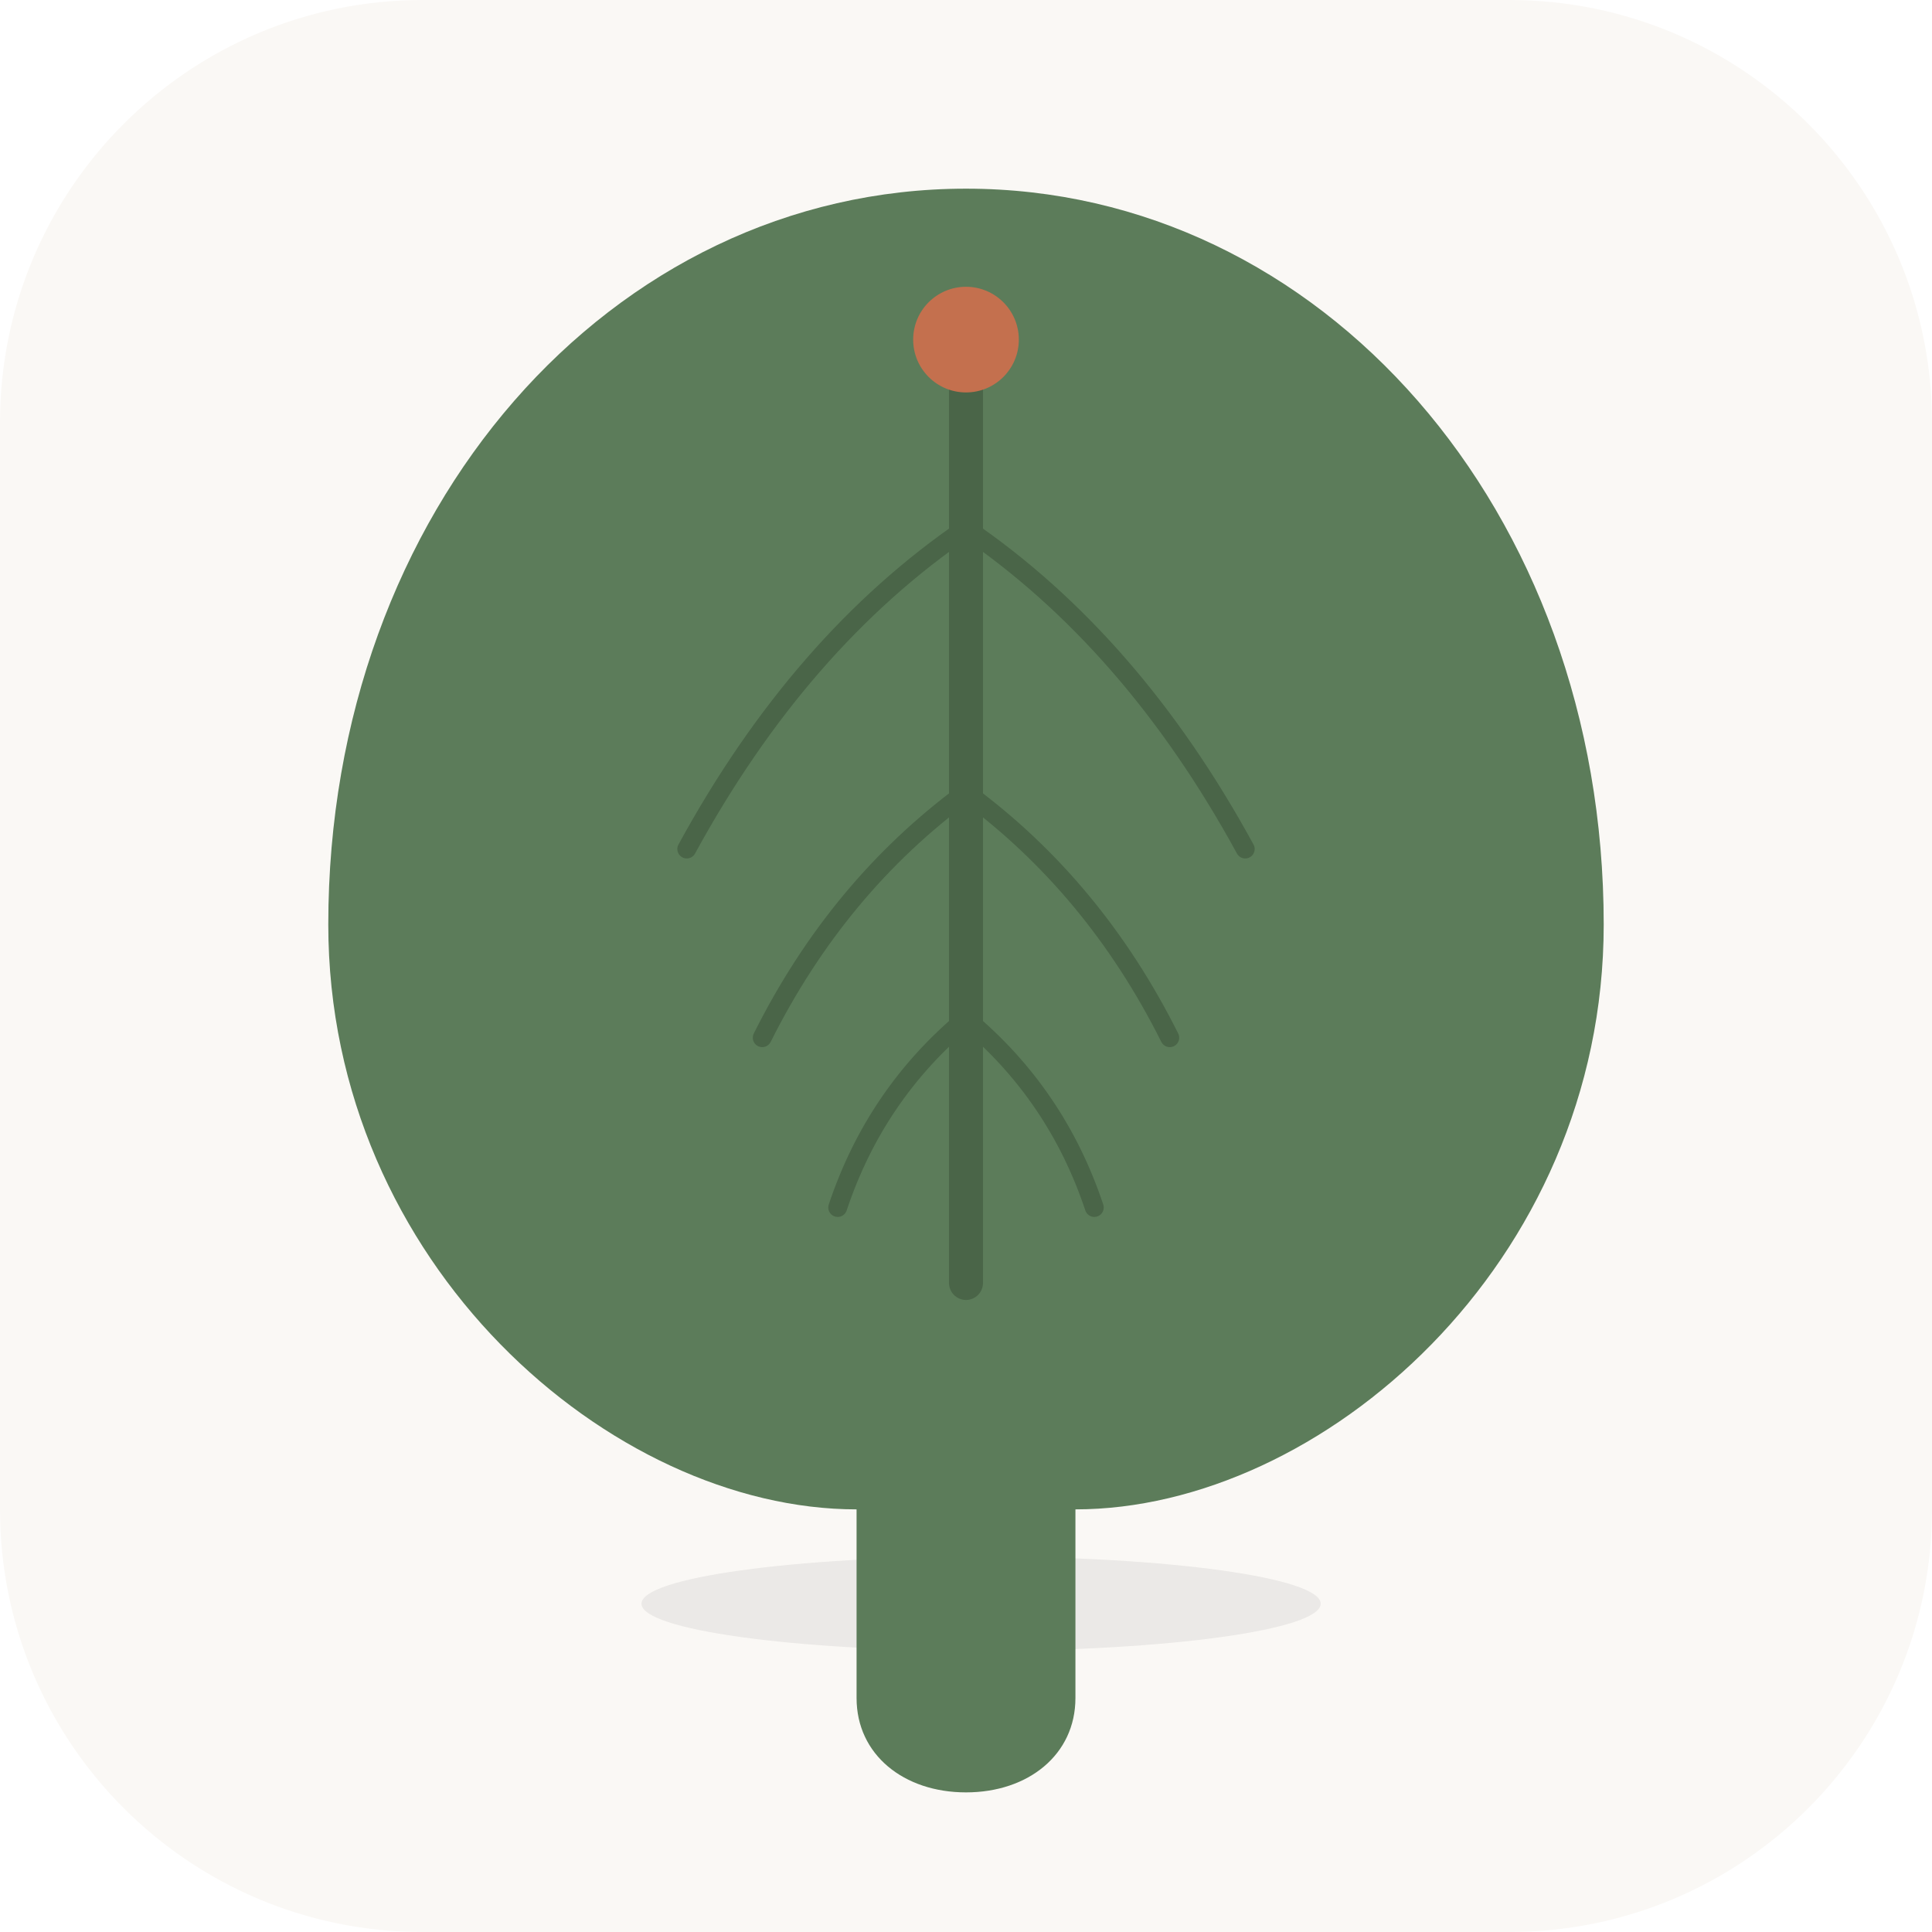
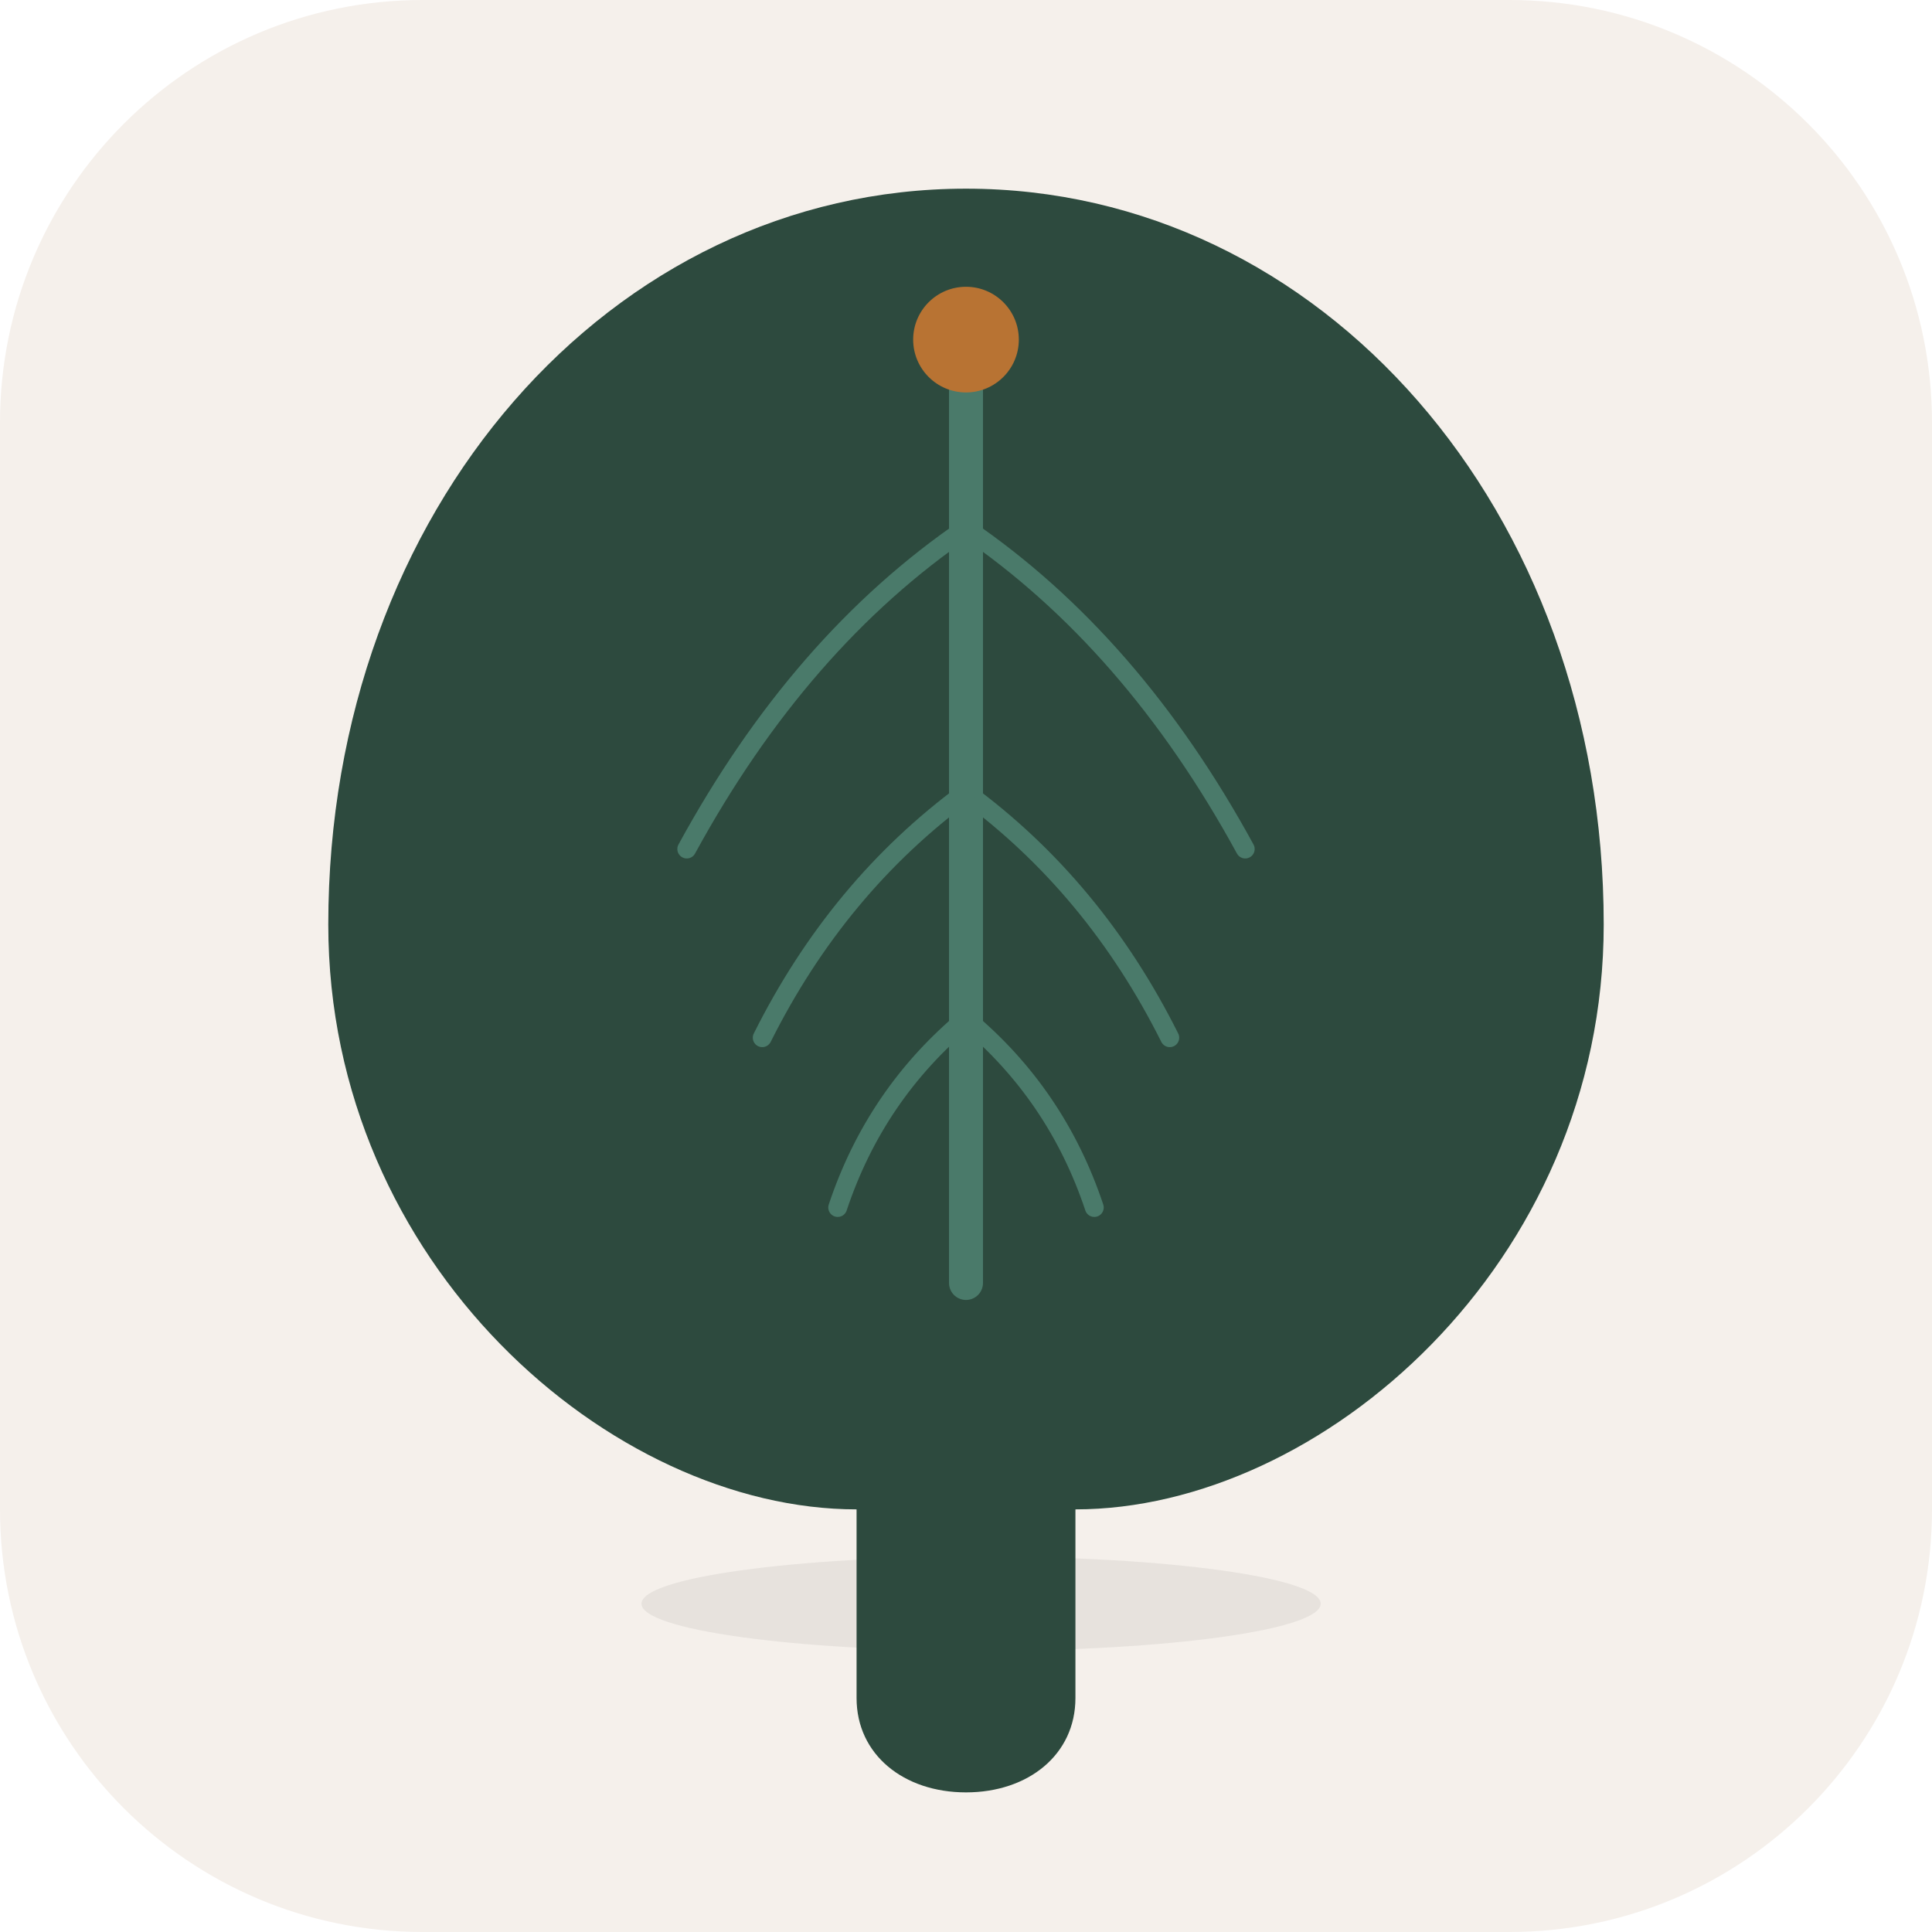
<svg xmlns="http://www.w3.org/2000/svg" viewBox="0 0 1024 1024">
-   <rect width="1024" height="1024" rx="224" fill="#FAF8F5" />
+   <rect width="1024" height="1024" rx="224" fill="#F5F0EB" />
  <ellipse cx="520" cy="850" rx="180" ry="25" fill="rgba(0,0,0,0.06)" />
-   <path d="M512 100            C700 100, 850 270, 850 490            C850 670, 700 800, 570 800            L570 900            C570 930, 545 950, 512 950            C479 950, 454 930, 454 900            L454 800            C324 800, 174 670, 174 490            C174 270, 324 100, 512 100 Z" fill="#5C7C5A" />
-   <path d="M512 180 L512 680" stroke="#4A6548" stroke-width="18" stroke-linecap="round" fill="none" />
-   <path d="M512 280 Q600 340, 660 450" stroke="#4A6548" stroke-width="10" stroke-linecap="round" fill="none" />
-   <path d="M512 420 Q580 470, 620 550" stroke="#4A6548" stroke-width="10" stroke-linecap="round" fill="none" />
-   <path d="M512 540 Q560 580, 580 640" stroke="#4A6548" stroke-width="10" stroke-linecap="round" fill="none" />
-   <path d="M512 280 Q424 340, 364 450" stroke="#4A6548" stroke-width="10" stroke-linecap="round" fill="none" />
-   <path d="M512 420 Q444 470, 404 550" stroke="#4A6548" stroke-width="10" stroke-linecap="round" fill="none" />
-   <path d="M512 540 Q464 580, 444 640" stroke="#4A6548" stroke-width="10" stroke-linecap="round" fill="none" />
-   <circle cx="512" cy="180" r="28" fill="#C4704E" />
+   <path d="M512 100            C700 100, 850 270, 850 490            C850 670, 700 800, 570 800            L570 900            C570 930, 545 950, 512 950            C479 950, 454 930, 454 900            L454 800            C324 800, 174 670, 174 490            C174 270, 324 100, 512 100 Z" fill="#2D4A3E" />
+   <path d="M512 180 L512 680" stroke="#4A7A6A" stroke-width="18" stroke-linecap="round" fill="none" />
+   <path d="M512 280 Q600 340, 660 450" stroke="#4A7A6A" stroke-width="10" stroke-linecap="round" fill="none" />
+   <path d="M512 420 Q580 470, 620 550" stroke="#4A7A6A" stroke-width="10" stroke-linecap="round" fill="none" />
+   <path d="M512 540 Q560 580, 580 640" stroke="#4A7A6A" stroke-width="10" stroke-linecap="round" fill="none" />
+   <path d="M512 280 Q424 340, 364 450" stroke="#4A7A6A" stroke-width="10" stroke-linecap="round" fill="none" />
+   <path d="M512 420 Q444 470, 404 550" stroke="#4A7A6A" stroke-width="10" stroke-linecap="round" fill="none" />
+   <path d="M512 540 Q464 580, 444 640" stroke="#4A7A6A" stroke-width="10" stroke-linecap="round" fill="none" />
+   <circle cx="512" cy="180" r="28" fill="#B87333" />
</svg>
